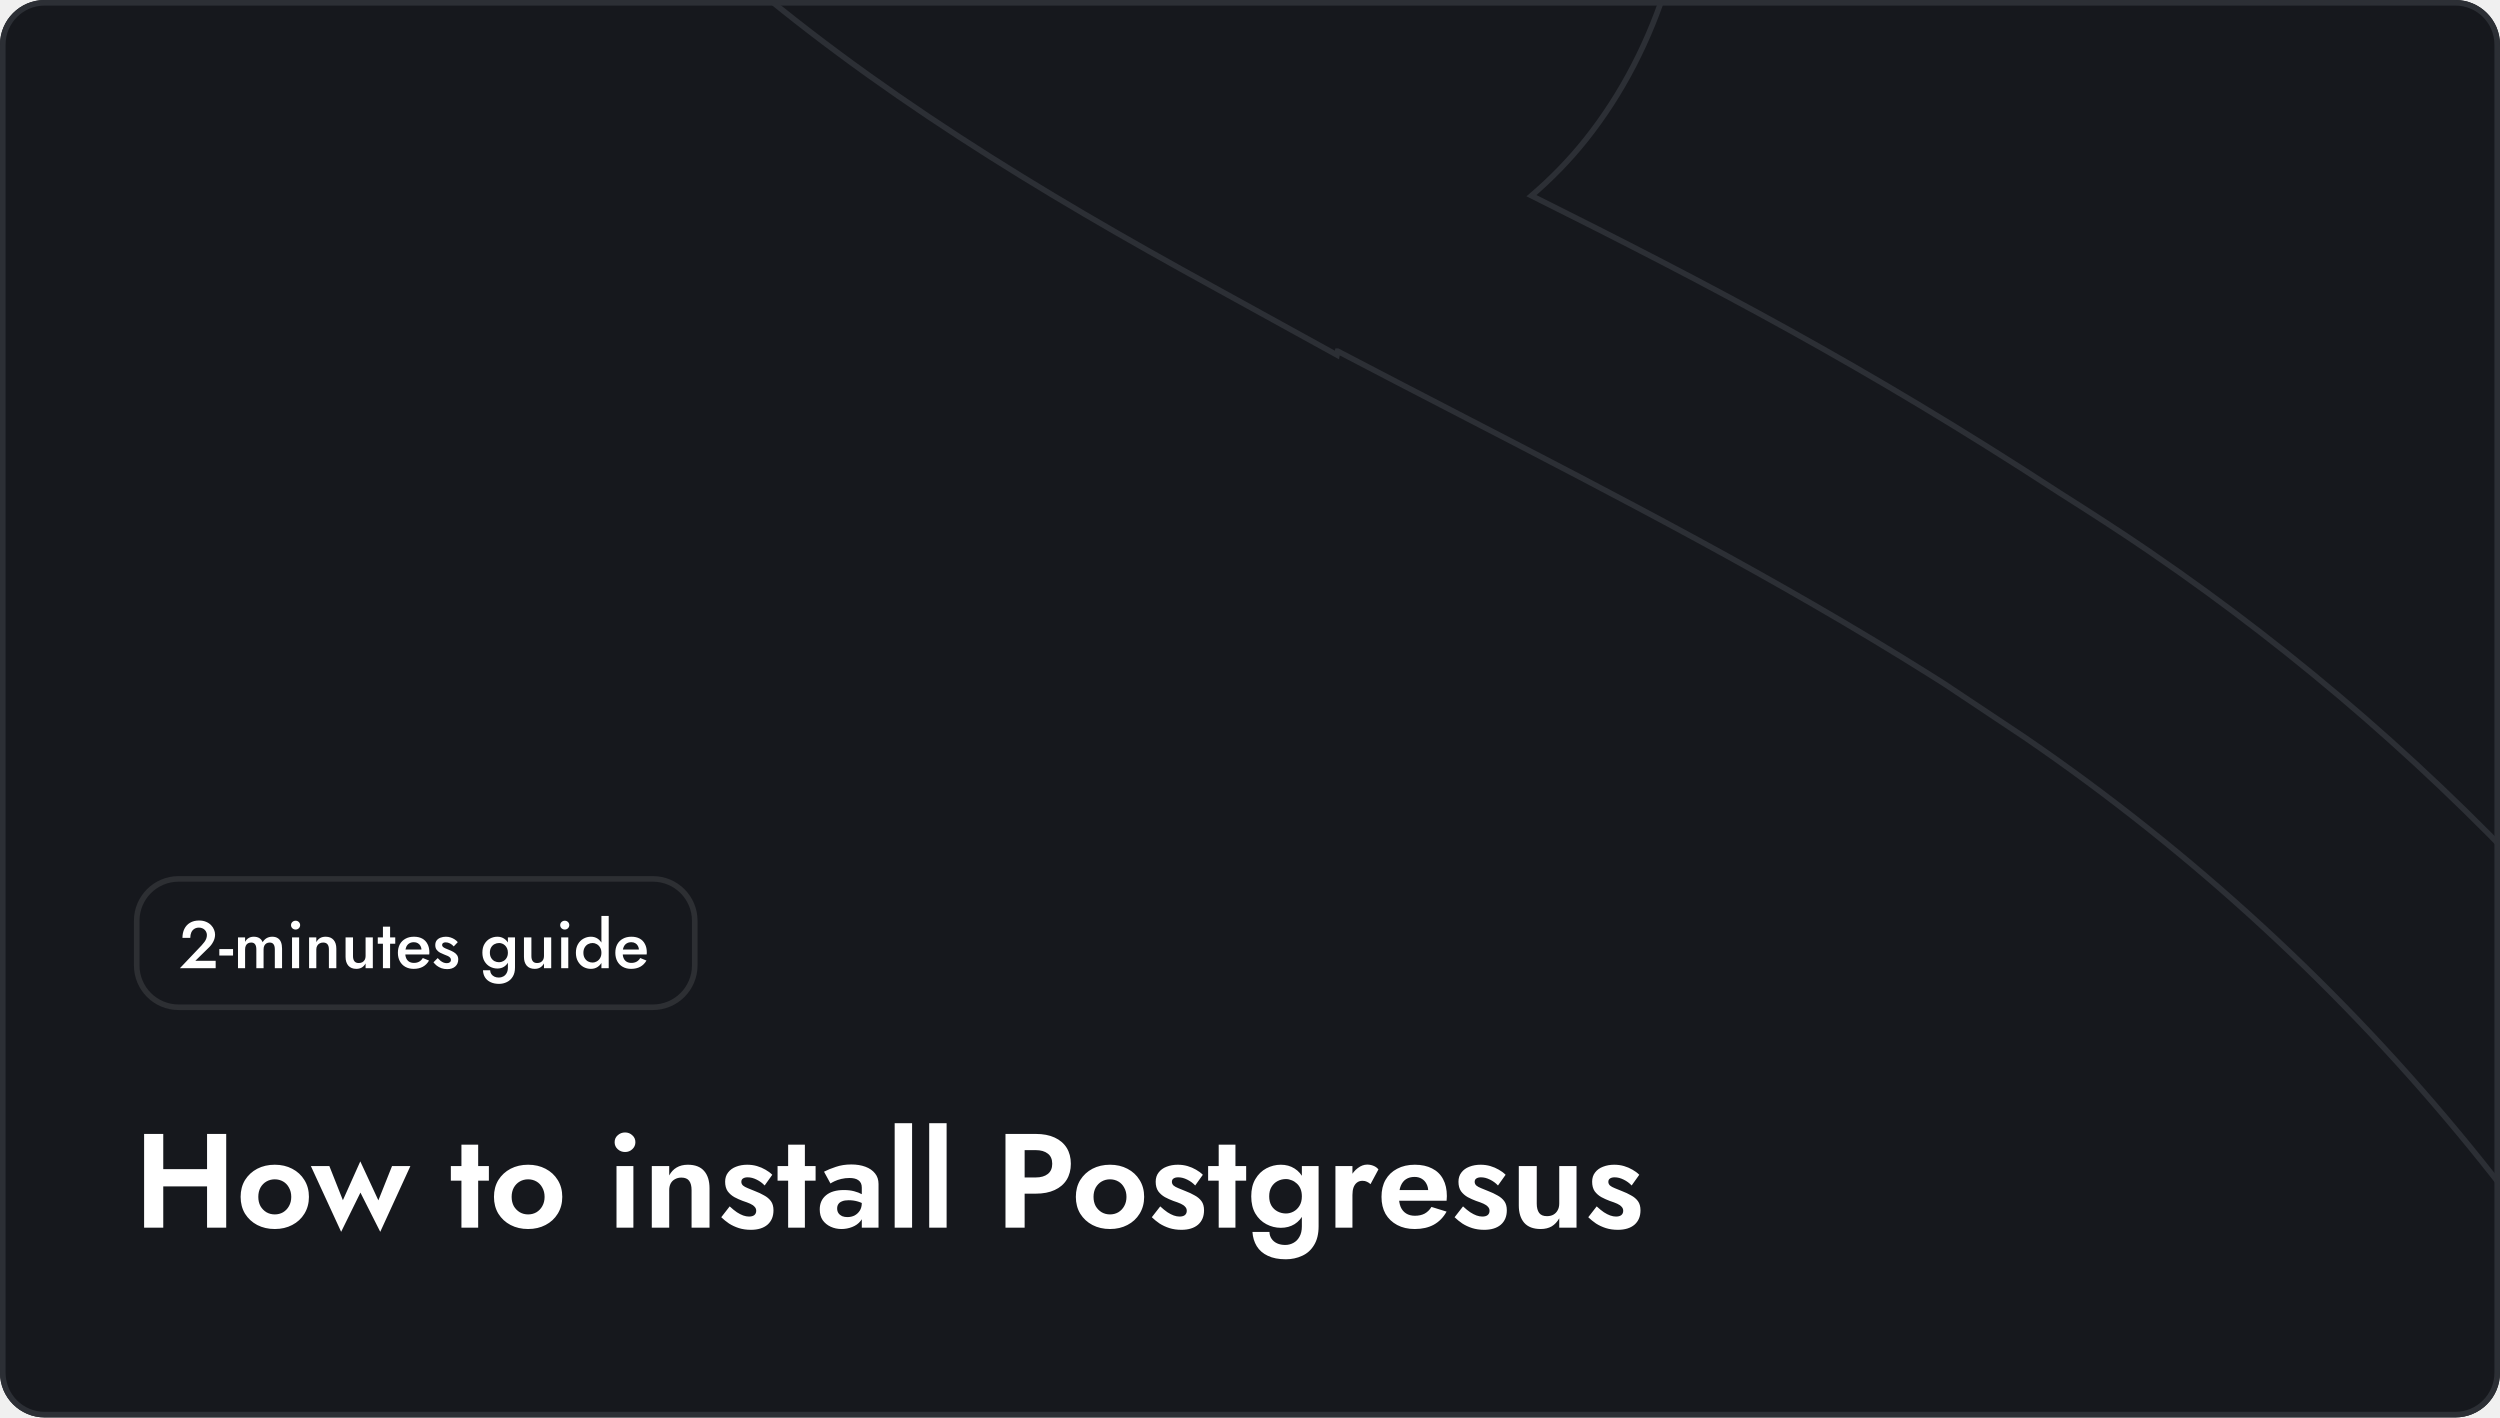
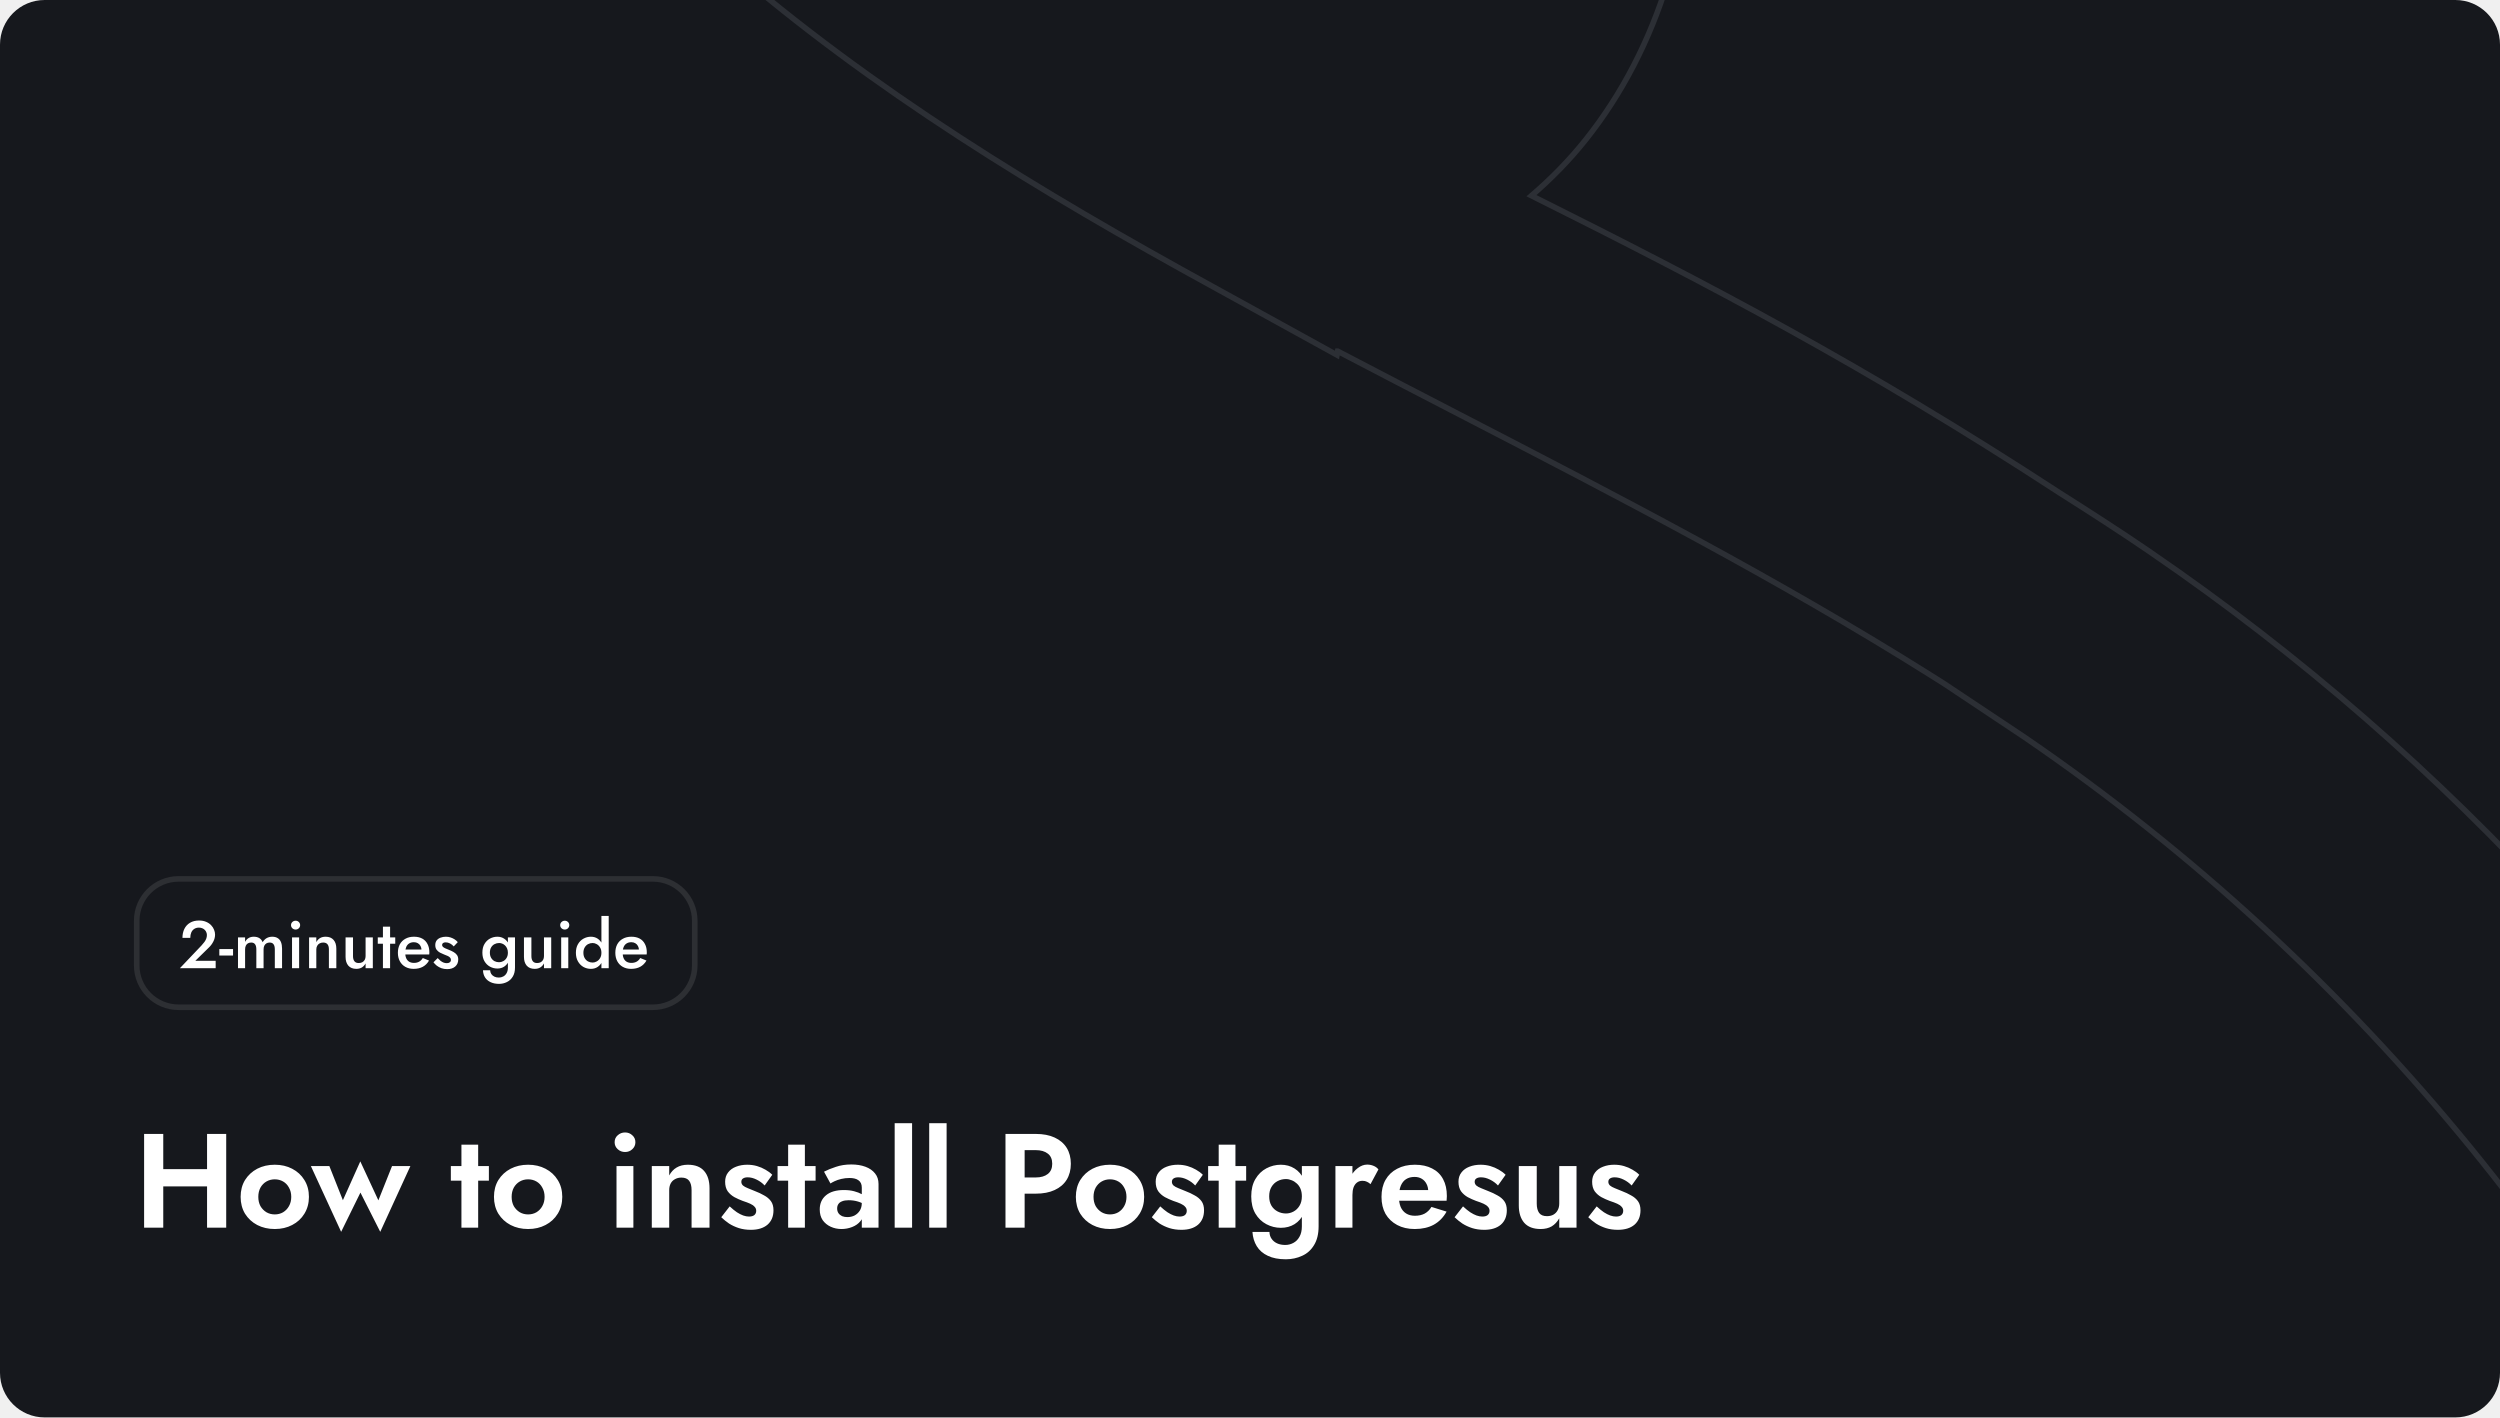
<svg xmlns="http://www.w3.org/2000/svg" width="448" height="254" viewBox="0 0 448 254" fill="none">
  <g clip-path="url(#clip0_283_2388)">
    <rect width="448" height="254" rx="8" fill="#16181D" />
-     <path d="M429.678 521.5C186.571 521.497 -13.275 379.428 -89.658 139.481C-109.243 77.957 -115.5 38.631 -115.5 -27.278C-115.5 -101.899 -96.377 -177.733 -60.255 -234.895C-24.137 -292.049 28.944 -330.499 96.891 -330.5H205.019L178.42 -290.594H110.523C89.884 -290.594 76.122 -280.264 67.537 -269.961C63.246 -264.811 60.244 -259.663 58.315 -255.803C57.349 -253.872 56.651 -252.262 56.194 -251.133C55.966 -250.568 55.798 -250.124 55.687 -249.819C55.631 -249.667 55.588 -249.55 55.56 -249.471L55.529 -249.379C55.525 -249.371 55.52 -249.36 55.515 -249.349C55.497 -249.311 55.471 -249.255 55.438 -249.182C55.37 -249.035 55.273 -248.817 55.149 -248.526C54.902 -247.945 54.55 -247.074 54.129 -245.91C53.287 -243.583 52.167 -240.082 51.048 -235.374C48.81 -225.958 46.576 -211.713 46.576 -192.363C46.576 -172.975 52.735 -142.171 63.392 -111.261C74.024 -80.421 89.162 -49.396 107.202 -29.451L107.225 -28.901L107.232 -28.711L107.364 -28.574L112.477 -23.278L112.481 -23.273L112.487 -23.269L123.686 -12.342L123.69 -12.337L123.696 -12.332L124.96 -11.175C150.726 12.275 180.788 31.108 211.679 48.239L214.72 49.919L238.973 63.28L239.581 63.616L239.706 62.932H239.707C246.973 66.738 254.238 70.503 261.472 74.244L261.611 74.316H261.612C290.269 89.138 318.574 103.778 345.774 120.862L348.403 122.523L362.88 132.166C422.833 173.208 470.423 231.212 498.8 299.321L498.68 299.351L498.9 299.887C517.386 344.636 527.741 394.015 527.741 445.636C527.741 447.645 527.691 449.691 527.65 451.896V452.566C527.606 454.959 527.559 457.579 527.559 460.215V462.437C526.774 479.901 524.852 497.042 521.816 513.715C491.869 518.874 461.11 521.5 429.678 521.5ZM567.704 433.919C563.955 294.663 492.548 172.355 385.479 99.041L385.448 99.01L385.409 98.983C380.052 95.322 374.581 91.797 369.084 88.321C334.297 65.63 306.354 51.003 274.439 35.067C277.945 32.061 281.201 28.741 284.124 25.079C297.427 8.408 303.587 -13.397 303.587 -35.739V-330.499H517.729V-192.181C517.729 -51.824 602.545 68.806 723.5 120.331V352.562C677.554 388.685 624.886 416.54 567.704 433.919ZM723.5 76.311C648.47 38.992 591.32 -29.361 568.544 -112.12C579.843 -106.772 592.427 -103.691 605.747 -103.69H605.748C654.403 -103.695 693.766 -143.516 693.766 -192.181V-330.499H723.5V76.311Z" stroke="#2C2F35" />
+     <path d="M429.678 521.5C186.571 521.497 -13.275 379.428 -89.658 139.481C-109.243 77.957 -115.5 38.631 -115.5 -27.278C-115.5 -101.899 -96.377 -177.733 -60.255 -234.895C-24.137 -292.049 28.944 -330.499 96.891 -330.5H205.019L178.42 -290.594H110.523C89.884 -290.594 76.122 -280.264 67.537 -269.961C63.246 -264.811 60.244 -259.663 58.315 -255.803C57.349 -253.872 56.651 -252.262 56.194 -251.133C55.966 -250.568 55.798 -250.124 55.687 -249.819C55.631 -249.667 55.588 -249.55 55.56 -249.471L55.529 -249.379C55.525 -249.371 55.52 -249.36 55.515 -249.349C55.497 -249.311 55.471 -249.256 55.438 -249.183C55.37 -249.036 55.273 -248.817 55.149 -248.526C54.902 -247.945 54.55 -247.074 54.129 -245.91C53.287 -243.583 52.167 -240.083 51.048 -235.375C48.81 -225.959 46.576 -211.713 46.576 -192.363C46.576 -172.975 52.735 -142.171 63.392 -111.261C74.024 -80.421 89.162 -49.396 107.202 -29.451L107.225 -28.901L107.232 -28.711L107.364 -28.574L112.477 -23.278L112.481 -23.273L112.487 -23.269L123.686 -12.342L123.69 -12.337L123.696 -12.332L124.96 -11.175C150.726 12.275 180.788 31.108 211.679 48.239L214.72 49.919L238.973 63.28L239.581 63.616L239.706 62.932H239.707C246.973 66.738 254.238 70.503 261.472 74.244L261.611 74.315C290.268 89.137 318.573 103.778 345.774 120.862L348.403 122.523L362.88 132.166C422.833 173.208 470.423 231.212 498.8 299.321L498.68 299.351L498.9 299.887C517.386 344.636 527.741 394.015 527.741 445.636C527.741 447.645 527.691 449.691 527.65 451.896V452.566C527.606 454.959 527.559 457.579 527.559 460.215V462.437C526.774 479.901 524.852 497.042 521.816 513.715C491.869 518.874 461.11 521.5 429.678 521.5ZM567.704 433.919C563.955 294.663 492.548 172.355 385.479 99.041L385.448 99.01L385.409 98.983C380.052 95.322 374.581 91.797 369.084 88.321C334.297 65.63 306.353 51.004 274.438 35.068C277.944 32.062 281.201 28.742 284.124 25.079C297.427 8.408 303.587 -13.397 303.587 -35.739V-330.499H517.729V-192.181C517.729 -51.824 602.545 68.806 723.5 120.331V352.562C677.554 388.685 624.886 416.54 567.704 433.919ZM723.5 76.311C648.47 38.992 591.32 -29.361 568.544 -112.12C579.843 -106.772 592.427 -103.691 605.747 -103.69H605.748C654.403 -103.695 693.766 -143.516 693.766 -192.181V-330.499H723.5V76.311Z" stroke="#2C2F35" />
    <rect x="24.5" y="157.5" width="100" height="23" rx="7.5" stroke="white" stroke-opacity="0.1" />
    <path d="M32.24 173.5L36.128 169.408C36.328 169.192 36.5 168.984 36.644 168.784C36.788 168.584 36.896 168.384 36.968 168.184C37.04 167.984 37.076 167.772 37.076 167.548C37.076 167.388 37.044 167.232 36.98 167.08C36.924 166.92 36.832 166.776 36.704 166.648C36.584 166.52 36.436 166.42 36.26 166.348C36.084 166.268 35.88 166.228 35.648 166.228C35.328 166.228 35.052 166.304 34.82 166.456C34.588 166.6 34.408 166.812 34.28 167.092C34.16 167.372 34.1 167.696 34.1 168.064H32.696C32.696 167.464 32.808 166.932 33.032 166.468C33.264 165.996 33.6 165.628 34.04 165.364C34.488 165.092 35.032 164.956 35.672 164.956C36.16 164.956 36.584 165.036 36.944 165.196C37.304 165.348 37.6 165.548 37.832 165.796C38.072 166.044 38.248 166.316 38.36 166.612C38.48 166.908 38.54 167.196 38.54 167.476C38.54 167.916 38.432 168.34 38.216 168.748C38.008 169.156 37.732 169.52 37.388 169.84L35 172.18H38.648V173.5H32.24ZM39.302 171.232V170.068H41.762V171.232H39.302ZM50.544 169.996V173.5H49.248V170.14C49.248 169.724 49.172 169.416 49.02 169.216C48.876 169.008 48.644 168.904 48.324 168.904C48.108 168.904 47.916 168.952 47.748 169.048C47.588 169.144 47.46 169.284 47.364 169.468C47.276 169.652 47.232 169.876 47.232 170.14V173.5H45.936V170.14C45.936 169.724 45.86 169.416 45.708 169.216C45.564 169.008 45.332 168.904 45.012 168.904C44.788 168.904 44.592 168.952 44.424 169.048C44.264 169.144 44.14 169.284 44.052 169.468C43.964 169.652 43.92 169.876 43.92 170.14V173.5H42.648V167.98H43.92V168.784C44.08 168.48 44.288 168.252 44.544 168.1C44.808 167.94 45.116 167.86 45.468 167.86C45.876 167.86 46.212 167.944 46.476 168.112C46.748 168.28 46.944 168.524 47.064 168.844C47.256 168.524 47.496 168.28 47.784 168.112C48.08 167.944 48.416 167.86 48.792 167.86C49.184 167.86 49.508 167.944 49.764 168.112C50.028 168.272 50.224 168.512 50.352 168.832C50.48 169.152 50.544 169.54 50.544 169.996ZM52.151 165.784C52.151 165.56 52.231 165.372 52.391 165.22C52.559 165.068 52.751 164.992 52.967 164.992C53.199 164.992 53.391 165.068 53.543 165.22C53.703 165.372 53.783 165.56 53.783 165.784C53.783 166 53.703 166.188 53.543 166.348C53.391 166.5 53.199 166.576 52.967 166.576C52.751 166.576 52.559 166.5 52.391 166.348C52.231 166.188 52.151 166 52.151 165.784ZM52.331 167.98H53.603V173.5H52.331V167.98ZM58.939 170.14C58.939 169.732 58.855 169.424 58.687 169.216C58.519 169.008 58.259 168.904 57.907 168.904C57.667 168.904 57.455 168.956 57.271 169.06C57.087 169.156 56.943 169.3 56.839 169.492C56.735 169.676 56.683 169.892 56.683 170.14V173.5H55.387V167.98H56.683V168.832C56.859 168.504 57.083 168.26 57.355 168.1C57.635 167.94 57.967 167.86 58.351 167.86C58.975 167.86 59.451 168.052 59.779 168.436C60.107 168.812 60.271 169.332 60.271 169.996V173.5H58.939V170.14ZM63.258 171.34C63.258 171.732 63.342 172.036 63.51 172.252C63.678 172.468 63.934 172.576 64.278 172.576C64.526 172.576 64.742 172.528 64.926 172.432C65.11 172.328 65.254 172.184 65.358 172C65.462 171.808 65.514 171.588 65.514 171.34V167.98H66.81V173.5H65.514V172.648C65.338 172.968 65.11 173.212 64.83 173.38C64.558 173.54 64.23 173.62 63.846 173.62C63.23 173.62 62.754 173.428 62.418 173.044C62.09 172.66 61.926 172.14 61.926 171.484V167.98H63.258V171.34ZM67.697 167.98H70.829V169.12H67.697V167.98ZM68.621 166.06H69.905V173.5H68.621V166.06ZM74.123 173.62C73.562 173.62 73.067 173.5 72.635 173.26C72.21 173.02 71.882 172.684 71.65 172.252C71.418 171.82 71.302 171.316 71.302 170.74C71.302 170.156 71.418 169.648 71.65 169.216C71.891 168.784 72.227 168.452 72.659 168.22C73.091 167.98 73.599 167.86 74.183 167.86C74.766 167.86 75.263 167.972 75.671 168.196C76.079 168.42 76.391 168.744 76.606 169.168C76.831 169.584 76.942 170.088 76.942 170.68C76.942 170.744 76.939 170.812 76.93 170.884C76.93 170.956 76.927 171.008 76.918 171.04H72.07V170.152H75.814L75.418 170.704C75.442 170.656 75.466 170.592 75.49 170.512C75.522 170.424 75.538 170.352 75.538 170.296C75.538 170 75.478 169.744 75.359 169.528C75.246 169.312 75.087 169.144 74.879 169.024C74.678 168.904 74.442 168.844 74.171 168.844C73.843 168.844 73.562 168.916 73.331 169.06C73.099 169.204 72.922 169.412 72.802 169.684C72.683 169.956 72.618 170.292 72.611 170.692C72.611 171.092 72.671 171.432 72.79 171.712C72.91 171.984 73.087 172.192 73.319 172.336C73.558 172.48 73.847 172.552 74.183 172.552C74.534 172.552 74.843 172.48 75.106 172.336C75.371 172.192 75.591 171.972 75.766 171.676L76.882 172.132C76.594 172.628 76.222 173 75.766 173.248C75.311 173.496 74.763 173.62 74.123 173.62ZM78.432 171.688C78.608 171.88 78.784 172.048 78.96 172.192C79.144 172.328 79.328 172.432 79.512 172.504C79.696 172.568 79.88 172.6 80.064 172.6C80.296 172.6 80.476 172.548 80.604 172.444C80.74 172.34 80.808 172.196 80.808 172.012C80.808 171.852 80.756 171.716 80.652 171.604C80.548 171.484 80.404 171.384 80.22 171.304C80.036 171.216 79.82 171.128 79.572 171.04C79.324 170.944 79.076 170.832 78.828 170.704C78.588 170.568 78.388 170.392 78.228 170.176C78.076 169.96 78 169.688 78 169.36C78 169.024 78.084 168.744 78.252 168.52C78.428 168.296 78.66 168.132 78.948 168.028C79.244 167.916 79.56 167.86 79.896 167.86C80.2 167.86 80.484 167.904 80.748 167.992C81.02 168.08 81.264 168.196 81.48 168.34C81.696 168.484 81.88 168.648 82.032 168.832L81.312 169.6C81.128 169.384 80.908 169.208 80.652 169.072C80.396 168.936 80.132 168.868 79.86 168.868C79.676 168.868 79.524 168.908 79.404 168.988C79.284 169.068 79.224 169.184 79.224 169.336C79.224 169.464 79.276 169.58 79.38 169.684C79.492 169.78 79.636 169.868 79.812 169.948C79.996 170.028 80.2 170.112 80.424 170.2C80.728 170.32 81.008 170.452 81.264 170.596C81.52 170.74 81.724 170.916 81.876 171.124C82.036 171.332 82.116 171.604 82.116 171.94C82.116 172.46 81.936 172.88 81.576 173.2C81.224 173.512 80.744 173.668 80.136 173.668C79.76 173.668 79.412 173.612 79.092 173.5C78.78 173.38 78.504 173.228 78.264 173.044C78.032 172.852 77.836 172.652 77.676 172.444L78.432 171.688ZM86.551 173.872H87.835C87.843 174.12 87.911 174.344 88.039 174.544C88.175 174.744 88.359 174.9 88.591 175.012C88.823 175.124 89.091 175.18 89.395 175.18C89.667 175.18 89.927 175.116 90.175 174.988C90.423 174.86 90.623 174.664 90.775 174.4C90.935 174.136 91.015 173.796 91.015 173.38V167.98H92.287V173.38C92.287 174.044 92.151 174.592 91.879 175.024C91.615 175.456 91.267 175.776 90.835 175.984C90.403 176.2 89.935 176.308 89.431 176.308C88.831 176.308 88.319 176.204 87.895 175.996C87.471 175.796 87.143 175.512 86.911 175.144C86.687 174.776 86.567 174.352 86.551 173.872ZM86.443 170.716C86.443 170.1 86.567 169.584 86.815 169.168C87.063 168.744 87.391 168.42 87.799 168.196C88.215 167.972 88.659 167.86 89.131 167.86C89.595 167.86 89.999 167.976 90.343 168.208C90.695 168.432 90.971 168.756 91.171 169.18C91.379 169.604 91.483 170.116 91.483 170.716C91.483 171.308 91.379 171.816 91.171 172.24C90.971 172.664 90.695 172.992 90.343 173.224C89.999 173.448 89.595 173.56 89.131 173.56C88.659 173.56 88.215 173.448 87.799 173.224C87.391 173 87.063 172.676 86.815 172.252C86.567 171.828 86.443 171.316 86.443 170.716ZM87.787 170.716C87.787 171.084 87.863 171.396 88.015 171.652C88.167 171.908 88.367 172.104 88.615 172.24C88.871 172.368 89.147 172.432 89.443 172.432C89.691 172.432 89.935 172.368 90.175 172.24C90.423 172.112 90.623 171.92 90.775 171.664C90.935 171.4 91.015 171.084 91.015 170.716C91.015 170.428 90.967 170.18 90.871 169.972C90.783 169.756 90.663 169.576 90.511 169.432C90.359 169.28 90.187 169.168 89.995 169.096C89.811 169.024 89.627 168.988 89.443 168.988C89.147 168.988 88.871 169.056 88.615 169.192C88.367 169.32 88.167 169.512 88.015 169.768C87.863 170.024 87.787 170.34 87.787 170.716ZM95.226 171.34C95.226 171.732 95.31 172.036 95.478 172.252C95.646 172.468 95.902 172.576 96.246 172.576C96.494 172.576 96.71 172.528 96.894 172.432C97.078 172.328 97.222 172.184 97.326 172C97.43 171.808 97.482 171.588 97.482 171.34V167.98H98.778V173.5H97.482V172.648C97.306 172.968 97.078 173.212 96.798 173.38C96.526 173.54 96.198 173.62 95.814 173.62C95.198 173.62 94.722 173.428 94.386 173.044C94.058 172.66 93.894 172.14 93.894 171.484V167.98H95.226V171.34ZM100.385 165.784C100.385 165.56 100.465 165.372 100.625 165.22C100.793 165.068 100.985 164.992 101.201 164.992C101.433 164.992 101.625 165.068 101.777 165.22C101.937 165.372 102.017 165.56 102.017 165.784C102.017 166 101.937 166.188 101.777 166.348C101.625 166.5 101.433 166.576 101.201 166.576C100.985 166.576 100.793 166.5 100.625 166.348C100.465 166.188 100.385 166 100.385 165.784ZM100.565 167.98H101.837V173.5H100.565V167.98ZM107.773 164.14H109.081V173.5H107.773V164.14ZM103.201 170.74C103.201 170.132 103.325 169.616 103.573 169.192C103.821 168.76 104.149 168.432 104.557 168.208C104.973 167.976 105.417 167.86 105.889 167.86C106.353 167.86 106.757 167.976 107.101 168.208C107.453 168.44 107.729 168.772 107.929 169.204C108.137 169.628 108.241 170.14 108.241 170.74C108.241 171.332 108.137 171.844 107.929 172.276C107.729 172.708 107.453 173.04 107.101 173.272C106.757 173.504 106.353 173.62 105.889 173.62C105.417 173.62 104.973 173.508 104.557 173.284C104.149 173.052 103.821 172.72 103.573 172.288C103.325 171.856 103.201 171.34 103.201 170.74ZM104.545 170.74C104.545 171.108 104.621 171.424 104.773 171.688C104.925 171.952 105.125 172.152 105.373 172.288C105.629 172.424 105.905 172.492 106.201 172.492C106.449 172.492 106.693 172.424 106.933 172.288C107.181 172.152 107.381 171.956 107.533 171.7C107.693 171.436 107.773 171.116 107.773 170.74C107.773 170.364 107.693 170.048 107.533 169.792C107.381 169.528 107.181 169.328 106.933 169.192C106.693 169.056 106.449 168.988 106.201 168.988C105.905 168.988 105.629 169.056 105.373 169.192C105.125 169.328 104.925 169.528 104.773 169.792C104.621 170.056 104.545 170.372 104.545 170.74ZM113.087 173.62C112.527 173.62 112.031 173.5 111.599 173.26C111.175 173.02 110.847 172.684 110.615 172.252C110.383 171.82 110.267 171.316 110.267 170.74C110.267 170.156 110.383 169.648 110.615 169.216C110.855 168.784 111.191 168.452 111.623 168.22C112.055 167.98 112.563 167.86 113.147 167.86C113.731 167.86 114.227 167.972 114.635 168.196C115.043 168.42 115.355 168.744 115.571 169.168C115.795 169.584 115.907 170.088 115.907 170.68C115.907 170.744 115.903 170.812 115.895 170.884C115.895 170.956 115.891 171.008 115.883 171.04H111.035V170.152H114.779L114.383 170.704C114.407 170.656 114.431 170.592 114.455 170.512C114.487 170.424 114.503 170.352 114.503 170.296C114.503 170 114.443 169.744 114.323 169.528C114.211 169.312 114.051 169.144 113.843 169.024C113.643 168.904 113.407 168.844 113.135 168.844C112.807 168.844 112.527 168.916 112.295 169.06C112.063 169.204 111.887 169.412 111.767 169.684C111.647 169.956 111.583 170.292 111.575 170.692C111.575 171.092 111.635 171.432 111.755 171.712C111.875 171.984 112.051 172.192 112.283 172.336C112.523 172.48 112.811 172.552 113.147 172.552C113.499 172.552 113.807 172.48 114.071 172.336C114.335 172.192 114.555 171.972 114.731 171.676L115.847 172.132C115.559 172.628 115.187 173 114.731 173.248C114.275 173.496 113.727 173.62 113.087 173.62Z" fill="white" />
    <path d="M26.952 212.608V209.512H39.288V212.608H26.952ZM37.104 203.2H40.536V220H37.104V203.2ZM25.824 203.2H29.256V220H25.824V203.2ZM43.12 214.48C43.12 213.328 43.384 212.32 43.912 211.456C44.456 210.592 45.184 209.92 46.096 209.44C47.024 208.96 48.072 208.72 49.24 208.72C50.408 208.72 51.448 208.96 52.36 209.44C53.288 209.92 54.016 210.592 54.544 211.456C55.088 212.32 55.36 213.328 55.36 214.48C55.36 215.616 55.088 216.624 54.544 217.504C54.016 218.368 53.288 219.04 52.36 219.52C51.448 220 50.408 220.24 49.24 220.24C48.072 220.24 47.024 220 46.096 219.52C45.184 219.04 44.456 218.368 43.912 217.504C43.384 216.624 43.12 215.616 43.12 214.48ZM46.288 214.48C46.288 215.104 46.416 215.656 46.672 216.136C46.944 216.6 47.304 216.968 47.752 217.24C48.2 217.496 48.696 217.624 49.24 217.624C49.784 217.624 50.28 217.496 50.728 217.24C51.176 216.968 51.528 216.6 51.784 216.136C52.056 215.656 52.192 215.104 52.192 214.48C52.192 213.856 52.056 213.304 51.784 212.824C51.528 212.344 51.176 211.976 50.728 211.72C50.28 211.464 49.784 211.336 49.24 211.336C48.696 211.336 48.2 211.464 47.752 211.72C47.304 211.976 46.944 212.344 46.672 212.824C46.416 213.304 46.288 213.856 46.288 214.48ZM55.709 208.96H59.021L61.445 215.08L64.565 208.12L67.805 215.104L70.253 208.96H73.541L68.141 220.744L64.589 213.712L61.133 220.744L55.709 208.96ZM80.792 208.96H87.608V211.576H80.792V208.96ZM82.688 205.12H85.688V220H82.688V205.12ZM88.519 214.48C88.519 213.328 88.783 212.32 89.311 211.456C89.855 210.592 90.583 209.92 91.495 209.44C92.423 208.96 93.471 208.72 94.639 208.72C95.807 208.72 96.847 208.96 97.759 209.44C98.687 209.92 99.415 210.592 99.943 211.456C100.487 212.32 100.759 213.328 100.759 214.48C100.759 215.616 100.487 216.624 99.943 217.504C99.415 218.368 98.687 219.04 97.759 219.52C96.847 220 95.807 220.24 94.639 220.24C93.471 220.24 92.423 220 91.495 219.52C90.583 219.04 89.855 218.368 89.311 217.504C88.783 216.624 88.519 215.616 88.519 214.48ZM91.687 214.48C91.687 215.104 91.815 215.656 92.071 216.136C92.343 216.6 92.703 216.968 93.151 217.24C93.599 217.496 94.095 217.624 94.639 217.624C95.183 217.624 95.679 217.496 96.127 217.24C96.575 216.968 96.927 216.6 97.183 216.136C97.455 215.656 97.591 215.104 97.591 214.48C97.591 213.856 97.455 213.304 97.183 212.824C96.927 212.344 96.575 211.976 96.127 211.72C95.679 211.464 95.183 211.336 94.639 211.336C94.095 211.336 93.599 211.464 93.151 211.72C92.703 211.976 92.343 212.344 92.071 212.824C91.815 213.304 91.687 213.856 91.687 214.48ZM110.142 204.688C110.142 204.176 110.326 203.76 110.694 203.44C111.062 203.104 111.502 202.936 112.014 202.936C112.526 202.936 112.958 203.104 113.31 203.44C113.678 203.76 113.862 204.176 113.862 204.688C113.862 205.184 113.678 205.6 113.31 205.936C112.958 206.272 112.526 206.44 112.014 206.44C111.502 206.44 111.062 206.272 110.694 205.936C110.326 205.6 110.142 205.184 110.142 204.688ZM110.478 208.96H113.502V220H110.478V208.96ZM123.93 213.28C123.93 212.544 123.786 211.984 123.498 211.6C123.21 211.216 122.746 211.024 122.106 211.024C121.674 211.024 121.29 211.12 120.954 211.312C120.618 211.488 120.362 211.744 120.186 212.08C120.01 212.416 119.922 212.816 119.922 213.28V220H116.802V208.96H119.922V210.64C120.258 210.016 120.698 209.544 121.242 209.224C121.802 208.888 122.474 208.72 123.258 208.72C124.57 208.72 125.546 209.096 126.186 209.848C126.826 210.584 127.146 211.616 127.146 212.944V220H123.93V213.28ZM130.76 216.184C131.224 216.616 131.656 216.968 132.056 217.24C132.456 217.496 132.832 217.688 133.184 217.816C133.552 217.944 133.896 218.008 134.216 218.008C134.632 218.008 134.952 217.92 135.176 217.744C135.4 217.552 135.512 217.296 135.512 216.976C135.512 216.688 135.416 216.448 135.224 216.256C135.048 216.048 134.784 215.864 134.432 215.704C134.08 215.544 133.632 215.376 133.088 215.2C132.576 215.008 132.08 214.784 131.6 214.528C131.12 214.256 130.72 213.904 130.4 213.472C130.096 213.024 129.944 212.456 129.944 211.768C129.944 211.112 130.12 210.56 130.472 210.112C130.824 209.648 131.296 209.304 131.888 209.08C132.496 208.84 133.168 208.72 133.904 208.72C134.528 208.72 135.112 208.8 135.656 208.96C136.2 209.12 136.704 209.336 137.168 209.608C137.632 209.864 138.04 210.168 138.392 210.52L137.024 212.44C136.624 212.008 136.144 211.656 135.584 211.384C135.04 211.112 134.504 210.976 133.976 210.976C133.624 210.976 133.344 211.048 133.136 211.192C132.944 211.32 132.848 211.52 132.848 211.792C132.848 212.032 132.944 212.248 133.136 212.44C133.344 212.616 133.632 212.776 134 212.92C134.384 213.064 134.816 213.24 135.296 213.448C135.888 213.672 136.432 213.928 136.928 214.216C137.44 214.488 137.848 214.832 138.152 215.248C138.456 215.664 138.608 216.208 138.608 216.88C138.608 217.984 138.248 218.848 137.528 219.472C136.808 220.08 135.816 220.384 134.552 220.384C133.768 220.384 133.048 220.28 132.392 220.072C131.752 219.864 131.168 219.592 130.64 219.256C130.128 218.904 129.664 218.528 129.248 218.128L130.76 216.184ZM139.339 208.96H146.155V211.576H139.339V208.96ZM141.235 205.12H144.235V220H141.235V205.12ZM150.017 216.568C150.017 216.888 150.097 217.168 150.257 217.408C150.417 217.632 150.633 217.808 150.905 217.936C151.193 218.048 151.505 218.104 151.841 218.104C152.321 218.104 152.753 218.008 153.137 217.816C153.521 217.608 153.833 217.32 154.073 216.952C154.313 216.568 154.433 216.112 154.433 215.584L154.817 217.024C154.817 217.728 154.617 218.32 154.217 218.8C153.833 219.28 153.329 219.64 152.705 219.88C152.097 220.12 151.457 220.24 150.785 220.24C150.097 220.24 149.457 220.104 148.865 219.832C148.273 219.56 147.793 219.168 147.425 218.656C147.073 218.128 146.897 217.488 146.897 216.736C146.897 215.664 147.273 214.816 148.025 214.192C148.777 213.568 149.841 213.256 151.217 213.256C151.921 213.256 152.537 213.328 153.065 213.472C153.609 213.616 154.065 213.792 154.433 214C154.801 214.208 155.065 214.408 155.225 214.6V216.04C154.793 215.72 154.305 215.48 153.761 215.32C153.233 215.16 152.673 215.08 152.081 215.08C151.601 215.08 151.209 215.144 150.905 215.272C150.601 215.384 150.377 215.552 150.233 215.776C150.089 215.984 150.017 216.248 150.017 216.568ZM148.817 212.08L147.665 209.968C148.241 209.664 148.945 209.376 149.777 209.104C150.609 208.816 151.537 208.672 152.561 208.672C153.505 208.672 154.345 208.808 155.081 209.08C155.817 209.352 156.393 209.752 156.809 210.28C157.225 210.792 157.433 211.424 157.433 212.176V220H154.433V212.824C154.433 212.52 154.385 212.264 154.289 212.056C154.193 211.832 154.041 211.648 153.833 211.504C153.641 211.36 153.409 211.256 153.137 211.192C152.865 211.128 152.561 211.096 152.225 211.096C151.713 211.096 151.225 211.152 150.761 211.264C150.297 211.376 149.897 211.512 149.561 211.672C149.225 211.832 148.977 211.968 148.817 212.08ZM160.325 201.28H163.445V220H160.325V201.28ZM166.513 201.28H169.633V220H166.513V201.28ZM180.183 203.2H183.615V220H180.183V203.2ZM182.271 206.104V203.2H185.607C186.935 203.2 188.063 203.416 188.991 203.848C189.935 204.28 190.655 204.896 191.151 205.696C191.647 206.496 191.895 207.448 191.895 208.552C191.895 209.64 191.647 210.592 191.151 211.408C190.655 212.208 189.935 212.824 188.991 213.256C188.063 213.688 186.935 213.904 185.607 213.904H182.271V211H185.607C186.519 211 187.239 210.792 187.767 210.376C188.295 209.96 188.559 209.352 188.559 208.552C188.559 207.736 188.295 207.128 187.767 206.728C187.239 206.312 186.519 206.104 185.607 206.104H182.271ZM192.792 214.48C192.792 213.328 193.056 212.32 193.584 211.456C194.128 210.592 194.856 209.92 195.768 209.44C196.696 208.96 197.744 208.72 198.912 208.72C200.08 208.72 201.12 208.96 202.032 209.44C202.96 209.92 203.688 210.592 204.216 211.456C204.76 212.32 205.032 213.328 205.032 214.48C205.032 215.616 204.76 216.624 204.216 217.504C203.688 218.368 202.96 219.04 202.032 219.52C201.12 220 200.08 220.24 198.912 220.24C197.744 220.24 196.696 220 195.768 219.52C194.856 219.04 194.128 218.368 193.584 217.504C193.056 216.624 192.792 215.616 192.792 214.48ZM195.96 214.48C195.96 215.104 196.088 215.656 196.344 216.136C196.616 216.6 196.976 216.968 197.424 217.24C197.872 217.496 198.368 217.624 198.912 217.624C199.456 217.624 199.952 217.496 200.4 217.24C200.848 216.968 201.2 216.6 201.456 216.136C201.728 215.656 201.864 215.104 201.864 214.48C201.864 213.856 201.728 213.304 201.456 212.824C201.2 212.344 200.848 211.976 200.4 211.72C199.952 211.464 199.456 211.336 198.912 211.336C198.368 211.336 197.872 211.464 197.424 211.72C196.976 211.976 196.616 212.344 196.344 212.824C196.088 213.304 195.96 213.856 195.96 214.48ZM207.916 216.184C208.38 216.616 208.812 216.968 209.212 217.24C209.612 217.496 209.988 217.688 210.34 217.816C210.708 217.944 211.052 218.008 211.372 218.008C211.788 218.008 212.108 217.92 212.332 217.744C212.556 217.552 212.668 217.296 212.668 216.976C212.668 216.688 212.572 216.448 212.38 216.256C212.204 216.048 211.94 215.864 211.588 215.704C211.236 215.544 210.788 215.376 210.244 215.2C209.732 215.008 209.236 214.784 208.756 214.528C208.276 214.256 207.876 213.904 207.556 213.472C207.252 213.024 207.1 212.456 207.1 211.768C207.1 211.112 207.276 210.56 207.628 210.112C207.98 209.648 208.452 209.304 209.044 209.08C209.652 208.84 210.324 208.72 211.06 208.72C211.684 208.72 212.268 208.8 212.812 208.96C213.356 209.12 213.86 209.336 214.324 209.608C214.788 209.864 215.196 210.168 215.548 210.52L214.18 212.44C213.78 212.008 213.3 211.656 212.74 211.384C212.196 211.112 211.66 210.976 211.132 210.976C210.78 210.976 210.5 211.048 210.292 211.192C210.1 211.32 210.004 211.52 210.004 211.792C210.004 212.032 210.1 212.248 210.292 212.44C210.5 212.616 210.788 212.776 211.156 212.92C211.54 213.064 211.972 213.24 212.452 213.448C213.044 213.672 213.588 213.928 214.084 214.216C214.596 214.488 215.004 214.832 215.308 215.248C215.612 215.664 215.764 216.208 215.764 216.88C215.764 217.984 215.404 218.848 214.684 219.472C213.964 220.08 212.972 220.384 211.708 220.384C210.924 220.384 210.204 220.28 209.548 220.072C208.908 219.864 208.324 219.592 207.796 219.256C207.284 218.904 206.82 218.528 206.404 218.128L207.916 216.184ZM216.495 208.96H223.311V211.576H216.495V208.96ZM218.391 205.12H221.391V220H218.391V205.12ZM224.438 220.768H227.486C227.502 221.248 227.63 221.656 227.87 221.992C228.11 222.344 228.438 222.616 228.854 222.808C229.27 223 229.758 223.096 230.318 223.096C230.83 223.096 231.31 222.976 231.758 222.736C232.222 222.496 232.59 222.128 232.862 221.632C233.15 221.136 233.294 220.512 233.294 219.76V208.96H236.294V219.76C236.294 221.12 236.022 222.24 235.478 223.12C234.95 224 234.238 224.64 233.342 225.04C232.446 225.456 231.47 225.664 230.414 225.664C229.134 225.664 228.062 225.456 227.198 225.04C226.334 224.64 225.67 224.064 225.206 223.312C224.758 222.576 224.502 221.728 224.438 220.768ZM224.222 214.384C224.222 213.152 224.47 212.12 224.966 211.288C225.462 210.44 226.118 209.8 226.934 209.368C227.75 208.936 228.614 208.72 229.526 208.72C230.454 208.72 231.27 208.944 231.974 209.392C232.694 209.84 233.254 210.488 233.654 211.336C234.07 212.168 234.278 213.184 234.278 214.384C234.278 215.568 234.07 216.584 233.654 217.432C233.254 218.28 232.694 218.928 231.974 219.376C231.27 219.808 230.454 220.024 229.526 220.024C228.614 220.024 227.75 219.808 226.934 219.376C226.118 218.944 225.462 218.312 224.966 217.48C224.47 216.632 224.222 215.6 224.222 214.384ZM227.438 214.384C227.438 215.04 227.574 215.6 227.846 216.064C228.118 216.512 228.486 216.856 228.95 217.096C229.414 217.336 229.91 217.456 230.438 217.456C230.902 217.456 231.35 217.344 231.782 217.12C232.23 216.88 232.59 216.536 232.862 216.088C233.15 215.624 233.294 215.056 233.294 214.384C233.294 213.872 233.214 213.424 233.054 213.04C232.894 212.656 232.67 212.336 232.382 212.08C232.11 211.824 231.806 211.632 231.47 211.504C231.134 211.36 230.79 211.288 230.438 211.288C229.91 211.288 229.414 211.408 228.95 211.648C228.486 211.888 228.118 212.24 227.846 212.704C227.574 213.152 227.438 213.712 227.438 214.384ZM242.357 208.96V220H239.309V208.96H242.357ZM245.597 212.2C245.389 212.008 245.173 211.864 244.949 211.768C244.741 211.656 244.477 211.6 244.157 211.6C243.773 211.6 243.445 211.704 243.173 211.912C242.901 212.12 242.693 212.416 242.549 212.8C242.421 213.168 242.357 213.616 242.357 214.144L241.493 213.28C241.493 212.4 241.661 211.624 241.997 210.952C242.333 210.264 242.773 209.72 243.317 209.32C243.861 208.904 244.421 208.696 244.997 208.696C245.397 208.696 245.773 208.768 246.125 208.912C246.493 209.056 246.789 209.272 247.013 209.56L245.597 212.2ZM253.517 220.24C252.317 220.24 251.269 220 250.373 219.52C249.477 219.04 248.781 218.376 248.285 217.528C247.805 216.664 247.565 215.648 247.565 214.48C247.565 213.296 247.805 212.28 248.285 211.432C248.781 210.568 249.477 209.904 250.373 209.44C251.269 208.96 252.325 208.72 253.541 208.72C254.757 208.72 255.789 208.944 256.637 209.392C257.501 209.824 258.157 210.464 258.605 211.312C259.053 212.144 259.277 213.152 259.277 214.336C259.277 214.48 259.269 214.632 259.253 214.792C259.253 214.952 259.245 215.08 259.229 215.176H249.341V213.256H256.517L255.677 214.36C255.741 214.264 255.797 214.136 255.845 213.976C255.909 213.8 255.941 213.656 255.941 213.544C255.941 213 255.837 212.536 255.629 212.152C255.437 211.768 255.157 211.464 254.789 211.24C254.421 211.016 253.989 210.904 253.493 210.904C252.885 210.904 252.373 211.04 251.957 211.312C251.557 211.568 251.245 211.96 251.021 212.488C250.813 213 250.701 213.64 250.685 214.408C250.685 215.144 250.789 215.768 250.997 216.28C251.221 216.792 251.549 217.184 251.981 217.456C252.413 217.728 252.933 217.864 253.541 217.864C254.229 217.864 254.813 217.736 255.293 217.48C255.789 217.208 256.197 216.808 256.517 216.28L259.229 217.12C258.653 218.16 257.885 218.944 256.925 219.472C255.981 219.984 254.845 220.24 253.517 220.24ZM262.174 216.184C262.638 216.616 263.07 216.968 263.47 217.24C263.87 217.496 264.246 217.688 264.598 217.816C264.966 217.944 265.31 218.008 265.63 218.008C266.046 218.008 266.366 217.92 266.59 217.744C266.814 217.552 266.926 217.296 266.926 216.976C266.926 216.688 266.83 216.448 266.638 216.256C266.462 216.048 266.198 215.864 265.846 215.704C265.494 215.544 265.046 215.376 264.502 215.2C263.99 215.008 263.494 214.784 263.014 214.528C262.534 214.256 262.134 213.904 261.814 213.472C261.51 213.024 261.358 212.456 261.358 211.768C261.358 211.112 261.534 210.56 261.886 210.112C262.238 209.648 262.71 209.304 263.302 209.08C263.91 208.84 264.582 208.72 265.318 208.72C265.942 208.72 266.526 208.8 267.07 208.96C267.614 209.12 268.118 209.336 268.582 209.608C269.046 209.864 269.454 210.168 269.806 210.52L268.438 212.44C268.038 212.008 267.558 211.656 266.998 211.384C266.454 211.112 265.918 210.976 265.39 210.976C265.038 210.976 264.758 211.048 264.55 211.192C264.358 211.32 264.262 211.52 264.262 211.792C264.262 212.032 264.358 212.248 264.55 212.44C264.758 212.616 265.046 212.776 265.414 212.92C265.798 213.064 266.23 213.24 266.71 213.448C267.302 213.672 267.846 213.928 268.342 214.216C268.854 214.488 269.262 214.832 269.566 215.248C269.87 215.664 270.022 216.208 270.022 216.88C270.022 217.984 269.662 218.848 268.942 219.472C268.222 220.08 267.23 220.384 265.966 220.384C265.182 220.384 264.462 220.28 263.806 220.072C263.166 219.864 262.582 219.592 262.054 219.256C261.542 218.904 261.078 218.528 260.662 218.128L262.174 216.184ZM275.385 215.68C275.385 216.4 275.529 216.96 275.817 217.36C276.105 217.744 276.569 217.936 277.209 217.936C277.657 217.936 278.041 217.848 278.361 217.672C278.697 217.48 278.953 217.216 279.129 216.88C279.321 216.544 279.417 216.144 279.417 215.68V208.96H282.513V220H279.417V218.32C279.065 218.944 278.617 219.424 278.073 219.76C277.529 220.08 276.865 220.24 276.081 220.24C274.769 220.24 273.785 219.864 273.129 219.112C272.489 218.36 272.169 217.328 272.169 216.016V208.96H275.385V215.68ZM286.127 216.184C286.591 216.616 287.023 216.968 287.423 217.24C287.823 217.496 288.199 217.688 288.551 217.816C288.919 217.944 289.263 218.008 289.583 218.008C289.999 218.008 290.319 217.92 290.543 217.744C290.767 217.552 290.879 217.296 290.879 216.976C290.879 216.688 290.783 216.448 290.591 216.256C290.415 216.048 290.151 215.864 289.799 215.704C289.447 215.544 288.999 215.376 288.455 215.2C287.943 215.008 287.447 214.784 286.967 214.528C286.487 214.256 286.087 213.904 285.767 213.472C285.463 213.024 285.311 212.456 285.311 211.768C285.311 211.112 285.487 210.56 285.839 210.112C286.191 209.648 286.663 209.304 287.255 209.08C287.863 208.84 288.535 208.72 289.271 208.72C289.895 208.72 290.479 208.8 291.023 208.96C291.567 209.12 292.071 209.336 292.535 209.608C292.999 209.864 293.407 210.168 293.759 210.52L292.391 212.44C291.991 212.008 291.511 211.656 290.951 211.384C290.407 211.112 289.871 210.976 289.343 210.976C288.991 210.976 288.711 211.048 288.503 211.192C288.311 211.32 288.215 211.52 288.215 211.792C288.215 212.032 288.311 212.248 288.503 212.44C288.711 212.616 288.999 212.776 289.367 212.92C289.751 213.064 290.183 213.24 290.663 213.448C291.255 213.672 291.799 213.928 292.295 214.216C292.807 214.488 293.215 214.832 293.519 215.248C293.823 215.664 293.975 216.208 293.975 216.88C293.975 217.984 293.615 218.848 292.895 219.472C292.175 220.08 291.183 220.384 289.919 220.384C289.135 220.384 288.415 220.28 287.759 220.072C287.119 219.864 286.535 219.592 286.007 219.256C285.495 218.904 285.031 218.528 284.615 218.128L286.127 216.184Z" fill="white" />
  </g>
-   <rect x="0.5" y="0.5" width="447" height="253" rx="7.5" stroke="#2C2F35" />
  <defs>
    <clipPath id="clip0_283_2388">
      <rect width="448" height="254" rx="8" fill="white" />
    </clipPath>
  </defs>
</svg>
